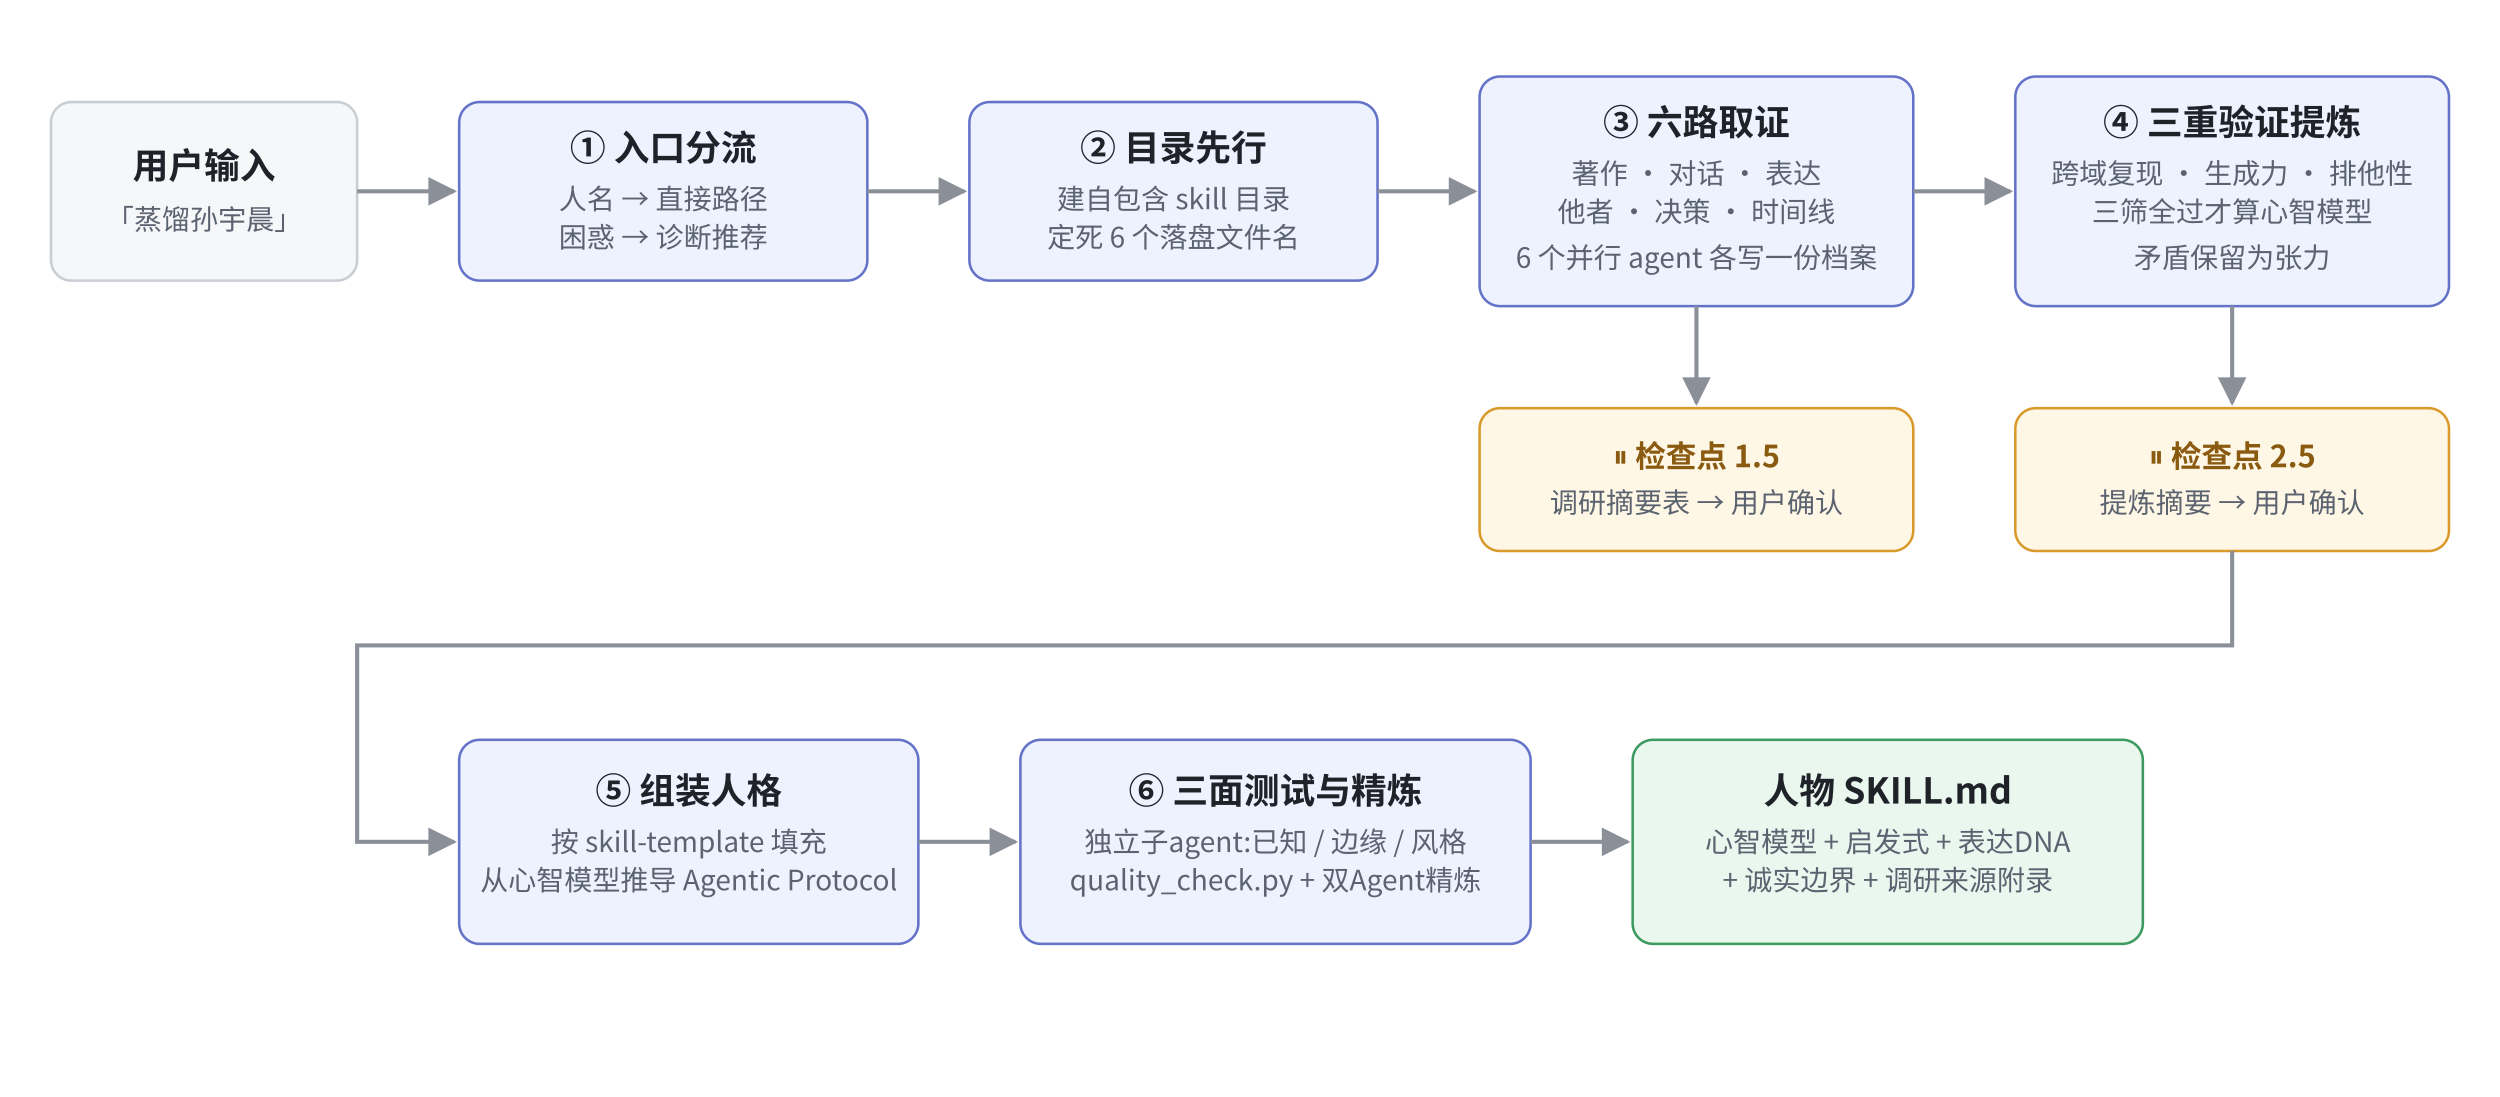
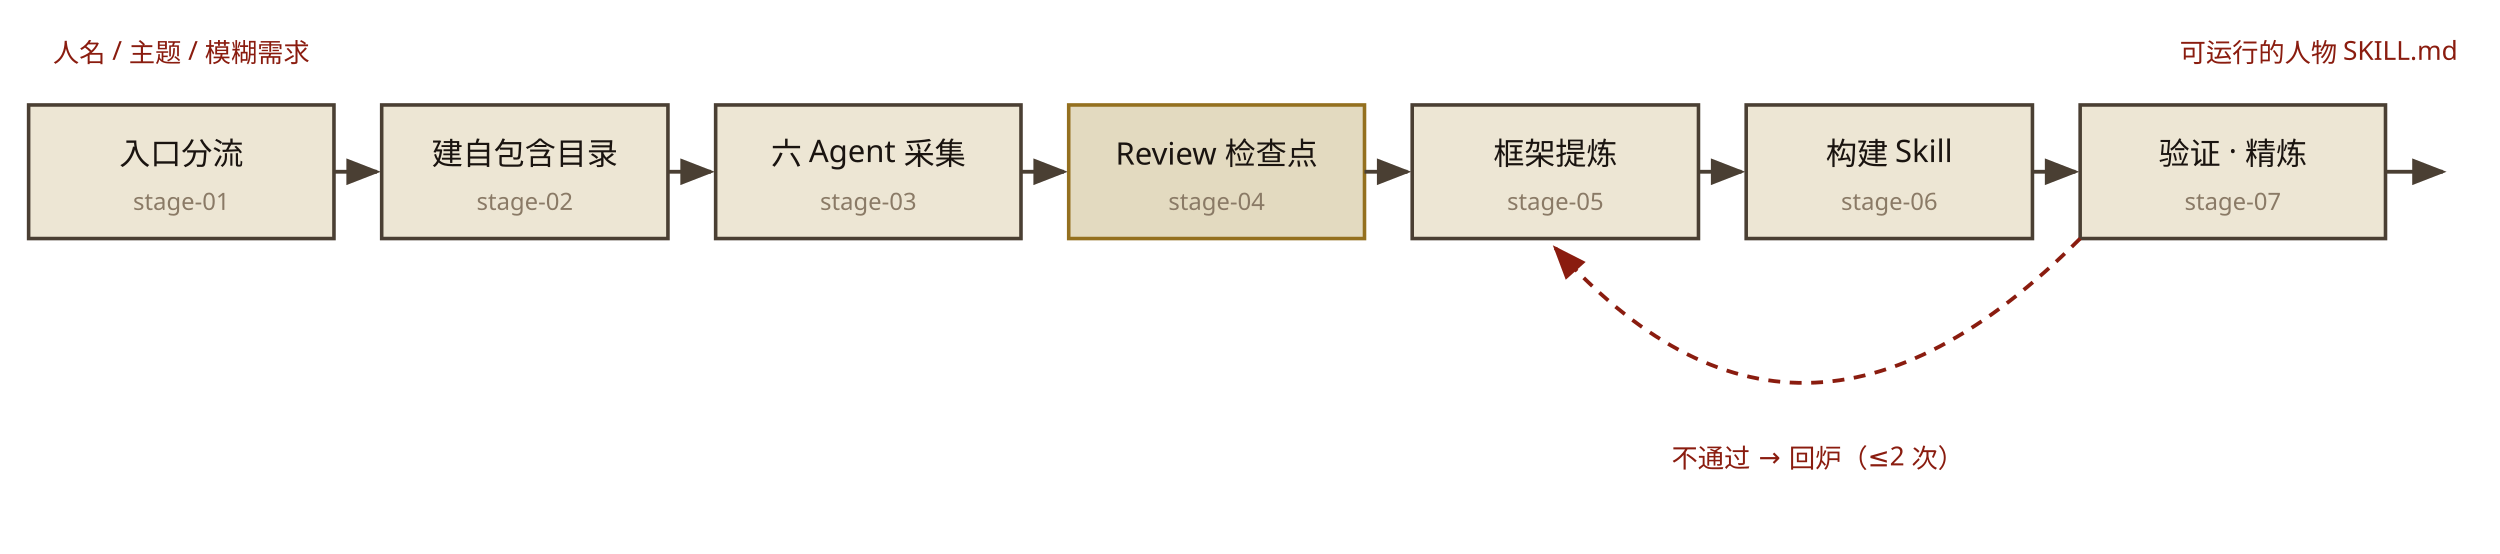
- <svg xmlns="http://www.w3.org/2000/svg" viewBox="0 0 980 430" font-family="-apple-system, 'PingFang SC', 'Noto Sans CJK SC', sans-serif">
+ <svg xmlns="http://www.w3.org/2000/svg" viewBox="0 0 1048 232">
  <defs>
-     <marker id="arrow" viewBox="0 0 10 10" refX="9" refY="5" markerWidth="7" markerHeight="7" orient="auto-start-reverse">
-       <path d="M 0 0 L 10 5 L 0 10 z" fill="#8a8f98" />
+     <marker id="arrow" markerWidth="9" markerHeight="7" refX="8" refY="3.5" orient="auto">
+       <path d="M0,0 L9,3.5 L0,7 Z" fill="#4a3f33" />
+     </marker>
+     <marker id="arrow-accent" markerWidth="9" markerHeight="7" refX="8" refY="3.5" orient="auto">
+       <path d="M0,0 L9,3.5 L0,7 Z" fill="#8a1c0f" />
    </marker>
  </defs>
  <style>
-     .box { fill: #f6f7f9; stroke: #c9cdd4; }
-     .stage { fill: #eef2ff; stroke: #6473c8; }
-     .gate { fill: #fff7e6; stroke: #d99a2b; }
-     .out { fill: #e9f7ef; stroke: #3d9a5f; }
-     .lbl { font-size: 14px; fill: #1f2329; font-weight: 600; }
-     .sub { font-size: 11px; fill: #5c6370; }
-     .edge { stroke: #8a8f98; stroke-width: 1.6; fill: none; marker-end: url(#arrow); }
-     .gatelbl { font-size: 12px; fill: #8a5a10; font-weight: 600; }
+     .box { fill: #ede6d4; stroke: #4a3f33; stroke-width: 1.5; }
+     .gate { fill: #e3dac0; stroke: #94701f; stroke-width: 1.5; }
+     .label { font-family: system-ui, sans-serif; font-size: 13px; fill: #1a1410; text-anchor: middle; }
+     .id { font-family: system-ui, sans-serif; font-size: 10px; fill: #8a7a66; text-anchor: middle; }
+     .line { stroke: #4a3f33; stroke-width: 1.6; marker-end: url(#arrow); fill: none; }
+     .loop { stroke: #8a1c0f; stroke-width: 1.6; marker-end: url(#arrow-accent); fill: none; stroke-dasharray: 5 4; }
+     .io { font-family: system-ui, sans-serif; font-size: 11px; fill: #8a1c0f; text-anchor: middle; }
+     .looptxt { font-family: system-ui, sans-serif; font-size: 11px; fill: #8a1c0f; text-anchor: middle; }
  </style>
-   <rect class="box" x="20" y="40" width="120" height="70" rx="8" />
-   <text class="lbl" x="80" y="70" text-anchor="middle">用户输入</text>
-   <text class="sub" x="80" y="90" text-anchor="middle">「蒸馏孙宇晨」</text>
-   <rect class="stage" x="180" y="40" width="160" height="70" rx="8" />
-   <text class="lbl" x="260" y="63" text-anchor="middle">① 入口分流</text>
-   <text class="sub" x="260" y="82" text-anchor="middle">人名 → 直接路径</text>
-   <text class="sub" x="260" y="97" text-anchor="middle">困惑 → 诊断推荐</text>
-   <rect class="stage" x="380" y="40" width="160" height="70" rx="8" />
-   <text class="lbl" x="460" y="63" text-anchor="middle">② 目录先行</text>
-   <text class="sub" x="460" y="82" text-anchor="middle">建自包含 skill 目录</text>
-   <text class="sub" x="460" y="97" text-anchor="middle">定死 6 个落盘文件名</text>
-   <rect class="stage" x="580" y="30" width="170" height="90" rx="8" />
-   <text class="lbl" x="665" y="53" text-anchor="middle">③ 六路取证</text>
-   <text class="sub" x="665" y="72" text-anchor="middle">著作 · 对话 · 表达</text>
-   <text class="sub" x="665" y="87" text-anchor="middle">他者 · 决策 · 时间线</text>
-   <text class="sub" x="665" y="105" text-anchor="middle">6 个并行 agent 各写一份档案</text>
-   <rect class="stage" x="790" y="30" width="170" height="90" rx="8" />
-   <text class="lbl" x="875" y="53" text-anchor="middle">④ 三重验证提炼</text>
-   <text class="sub" x="875" y="72" text-anchor="middle">跨域复现 · 生成力 · 排他性</text>
-   <text class="sub" x="875" y="87" text-anchor="middle">三筛全过才算心智模型</text>
-   <text class="sub" x="875" y="105" text-anchor="middle">矛盾保留为张力</text>
-   <rect class="gate" x="580" y="160" width="170" height="56" rx="8" />
-   <text class="gatelbl" x="665" y="183" text-anchor="middle">⏸ 检查点 1.5</text>
-   <text class="sub" x="665" y="201" text-anchor="middle">调研摘要表 → 用户确认</text>
-   <rect class="gate" x="790" y="160" width="170" height="56" rx="8" />
-   <text class="gatelbl" x="875" y="183" text-anchor="middle">⏸ 检查点 2.5</text>
-   <text class="sub" x="875" y="201" text-anchor="middle">提炼摘要 → 用户确认</text>
-   <rect class="stage" x="180" y="290" width="180" height="80" rx="8" />
-   <text class="lbl" x="270" y="315" text-anchor="middle">⑤ 组装人格</text>
-   <text class="sub" x="270" y="334" text-anchor="middle">按 skill-template 填充</text>
-   <text class="sub" x="270" y="349" text-anchor="middle">从心智模型推导 Agentic Protocol</text>
-   <rect class="stage" x="400" y="290" width="200" height="80" rx="8" />
-   <text class="lbl" x="500" y="315" text-anchor="middle">⑥ 三面测试与精炼</text>
-   <text class="sub" x="500" y="334" text-anchor="middle">独立子agent:已知 / 边缘 / 风格</text>
-   <text class="sub" x="500" y="349" text-anchor="middle">quality_check.py + 双Agent精炼</text>
-   <rect class="out" x="640" y="290" width="200" height="80" rx="8" />
-   <text class="lbl" x="740" y="315" text-anchor="middle">人物 SKILL.md</text>
-   <text class="sub" x="740" y="334" text-anchor="middle">心智模型 + 启发式 + 表达DNA</text>
-   <text class="sub" x="740" y="349" text-anchor="middle">+ 诚实边界 + 调研来源附录</text>
-   <path class="edge" d="M140 75 H178" />
-   <path class="edge" d="M340 75 H378" />
-   <path class="edge" d="M540 75 H578" />
-   <path class="edge" d="M750 75 H788" />
-   <path class="edge" d="M665 120 V158" />
-   <path class="edge" d="M875 120 V158" />
-   <path class="edge" d="M875 216 V253 H140 V330 H178" />
-   <path class="edge" d="M360 330 H398" />
-   <path class="edge" d="M600 330 H638" />
+   <text class="io" x="76" y="26">人名 / 主题 / 模糊需求</text>
+   <text class="io" x="972" y="26">可运行的人物 SKILL.md</text>
+   <rect class="box" x="12" y="44" width="128" height="56" />
+   <text class="label" x="76" y="69">入口分流</text>
+   <text class="id" x="76" y="88">stage-01</text>
+   <line class="line" x1="140" y1="72" x2="158" y2="72" />
+   <rect class="box" x="160" y="44" width="120" height="56" />
+   <text class="label" x="220" y="69">建自包含目录</text>
+   <text class="id" x="220" y="88">stage-02</text>
+   <line class="line" x1="280" y1="72" x2="298" y2="72" />
+   <rect class="box" x="300" y="44" width="128" height="56" />
+   <text class="label" x="364" y="69">六 Agent 采集</text>
+   <text class="id" x="364" y="88">stage-03</text>
+   <line class="line" x1="428" y1="72" x2="446" y2="72" />
+   <rect class="gate" x="448" y="44" width="124" height="56" />
+   <text class="label" x="510" y="69">Review 检查点</text>
+   <text class="id" x="510" y="88">stage-04</text>
+   <line class="line" x1="572" y1="72" x2="590" y2="72" />
+   <rect class="box" x="592" y="44" width="120" height="56" />
+   <text class="label" x="652" y="69">框架提炼</text>
+   <text class="id" x="652" y="88">stage-05</text>
+   <line class="line" x1="712" y1="72" x2="730" y2="72" />
+   <rect class="box" x="732" y="44" width="120" height="56" />
+   <text class="label" x="792" y="69">构建 Skill</text>
+   <text class="id" x="792" y="88">stage-06</text>
+   <line class="line" x1="852" y1="72" x2="870" y2="72" />
+   <rect class="box" x="872" y="44" width="128" height="56" />
+   <text class="label" x="936" y="69">验证 · 精炼</text>
+   <text class="id" x="936" y="88">stage-07</text>
+   <line class="line" x1="1000" y1="72" x2="1024" y2="72" />
+   <path class="loop" d="M872,100 C792,180 720,180 652,104" />
+   <text class="looptxt" x="762" y="196">不通过 → 回炉（≤2 次）</text>
</svg>
